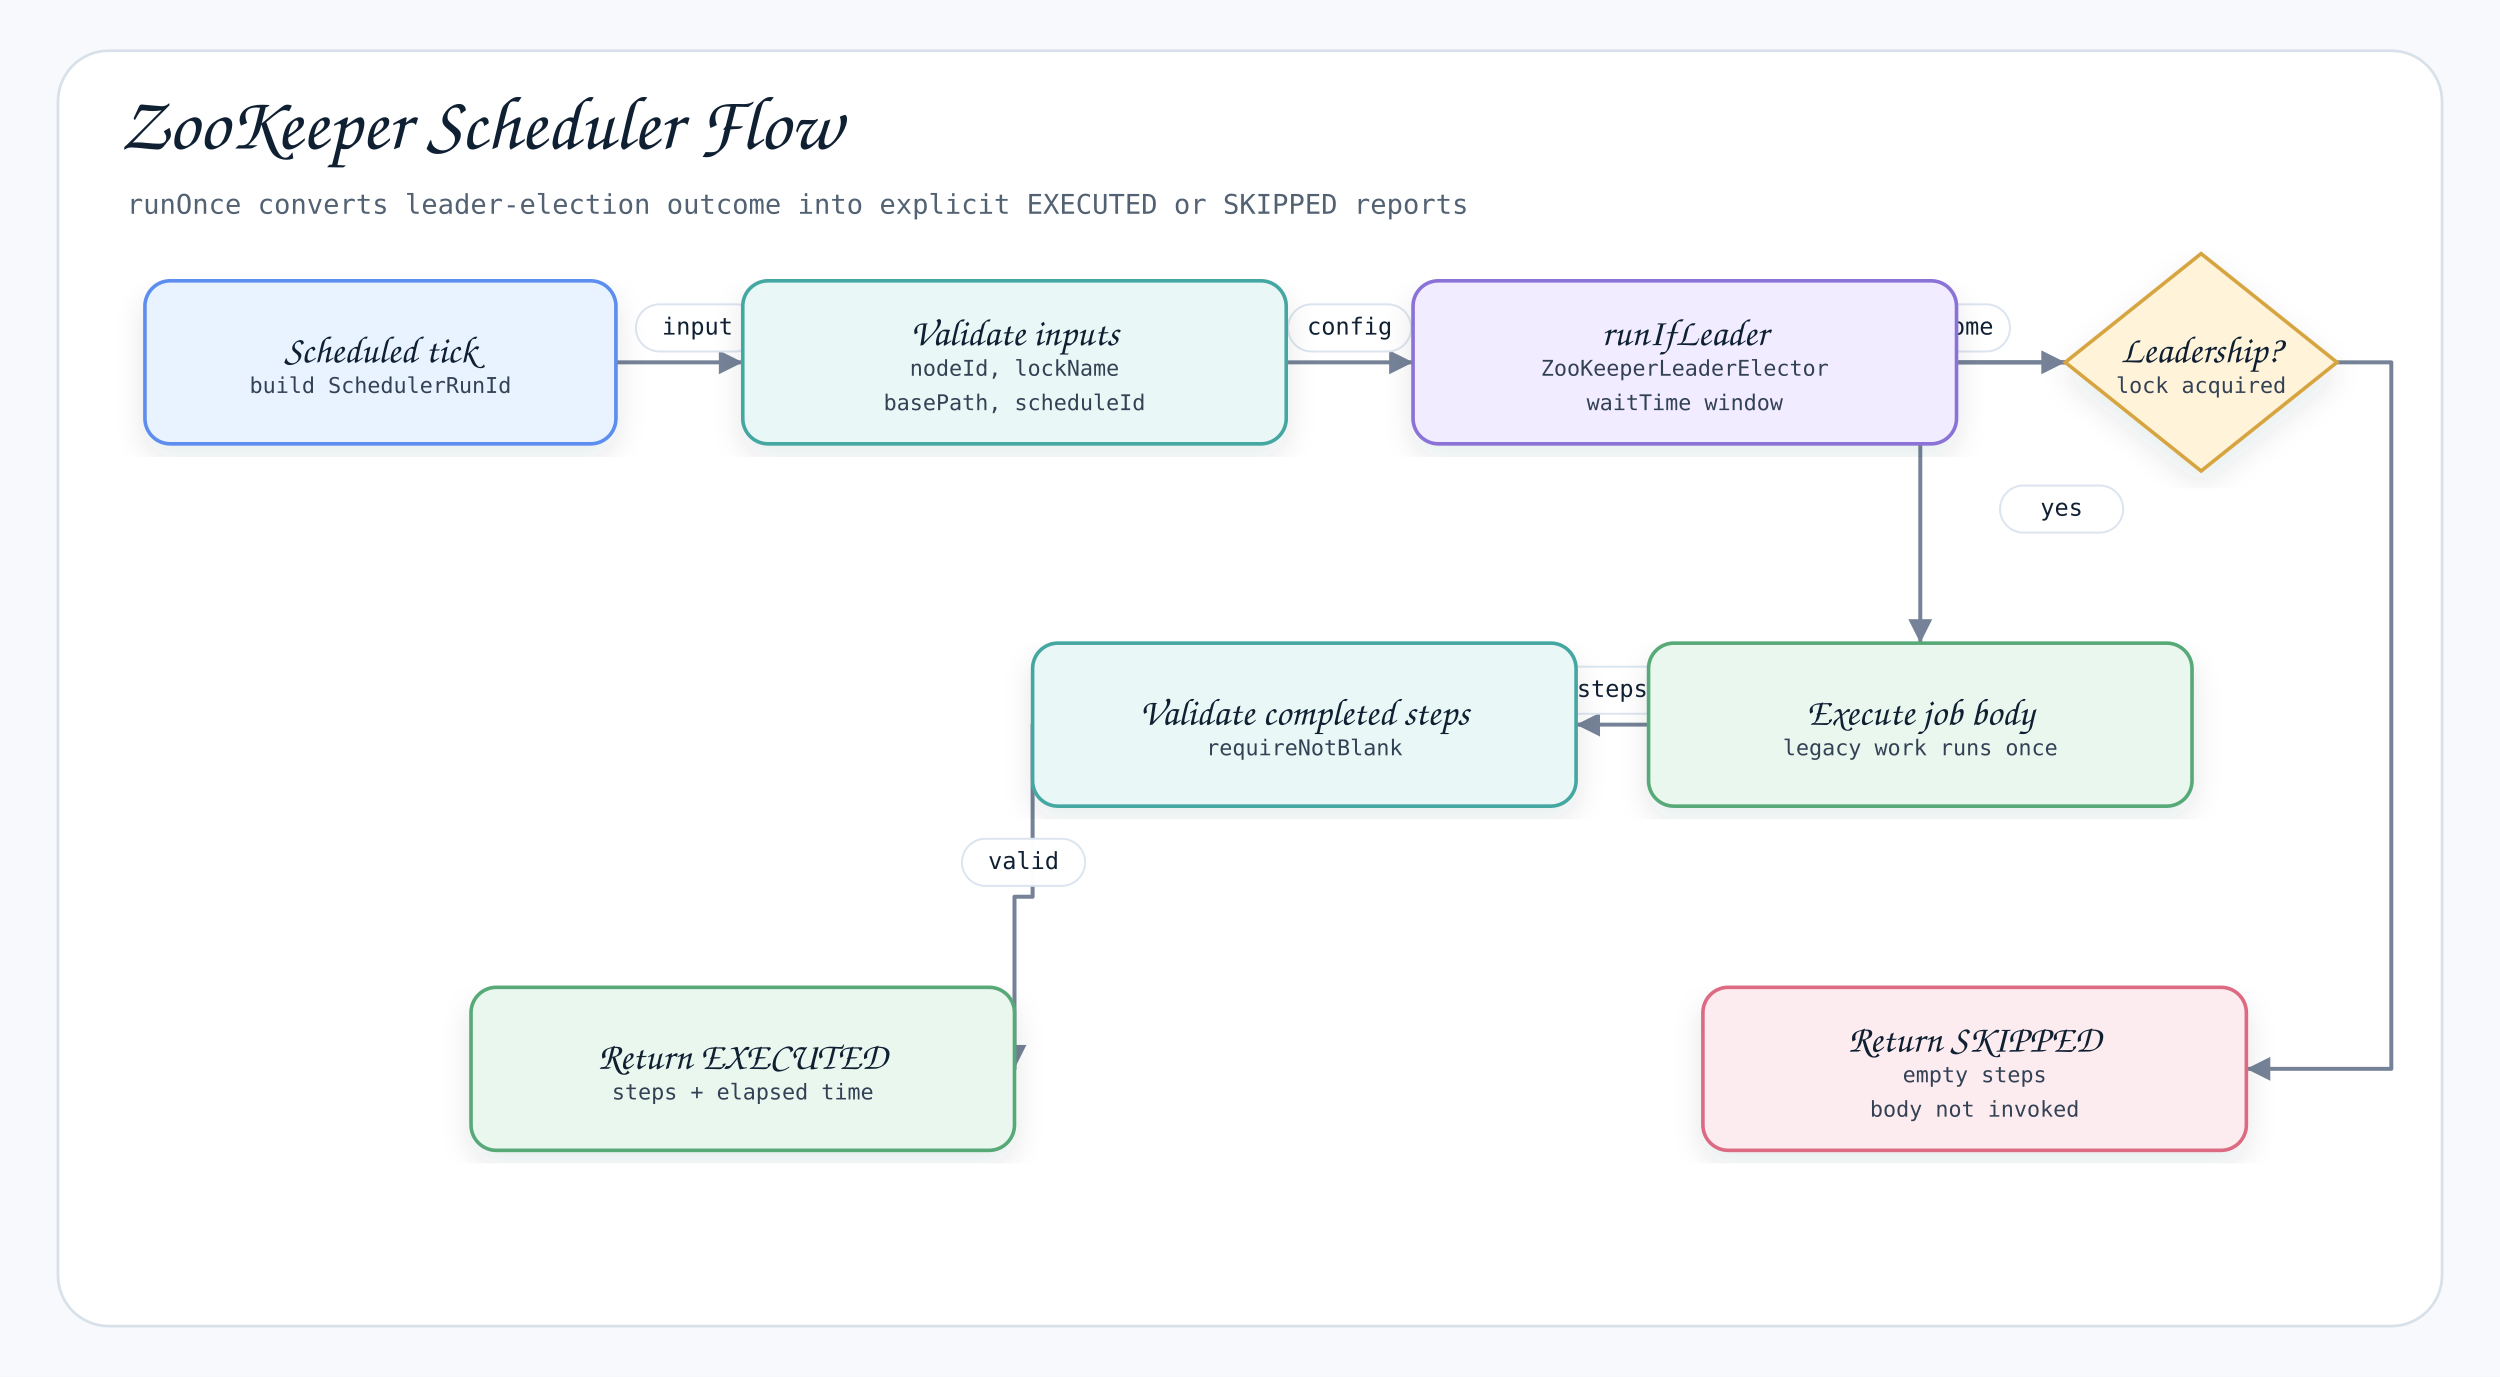
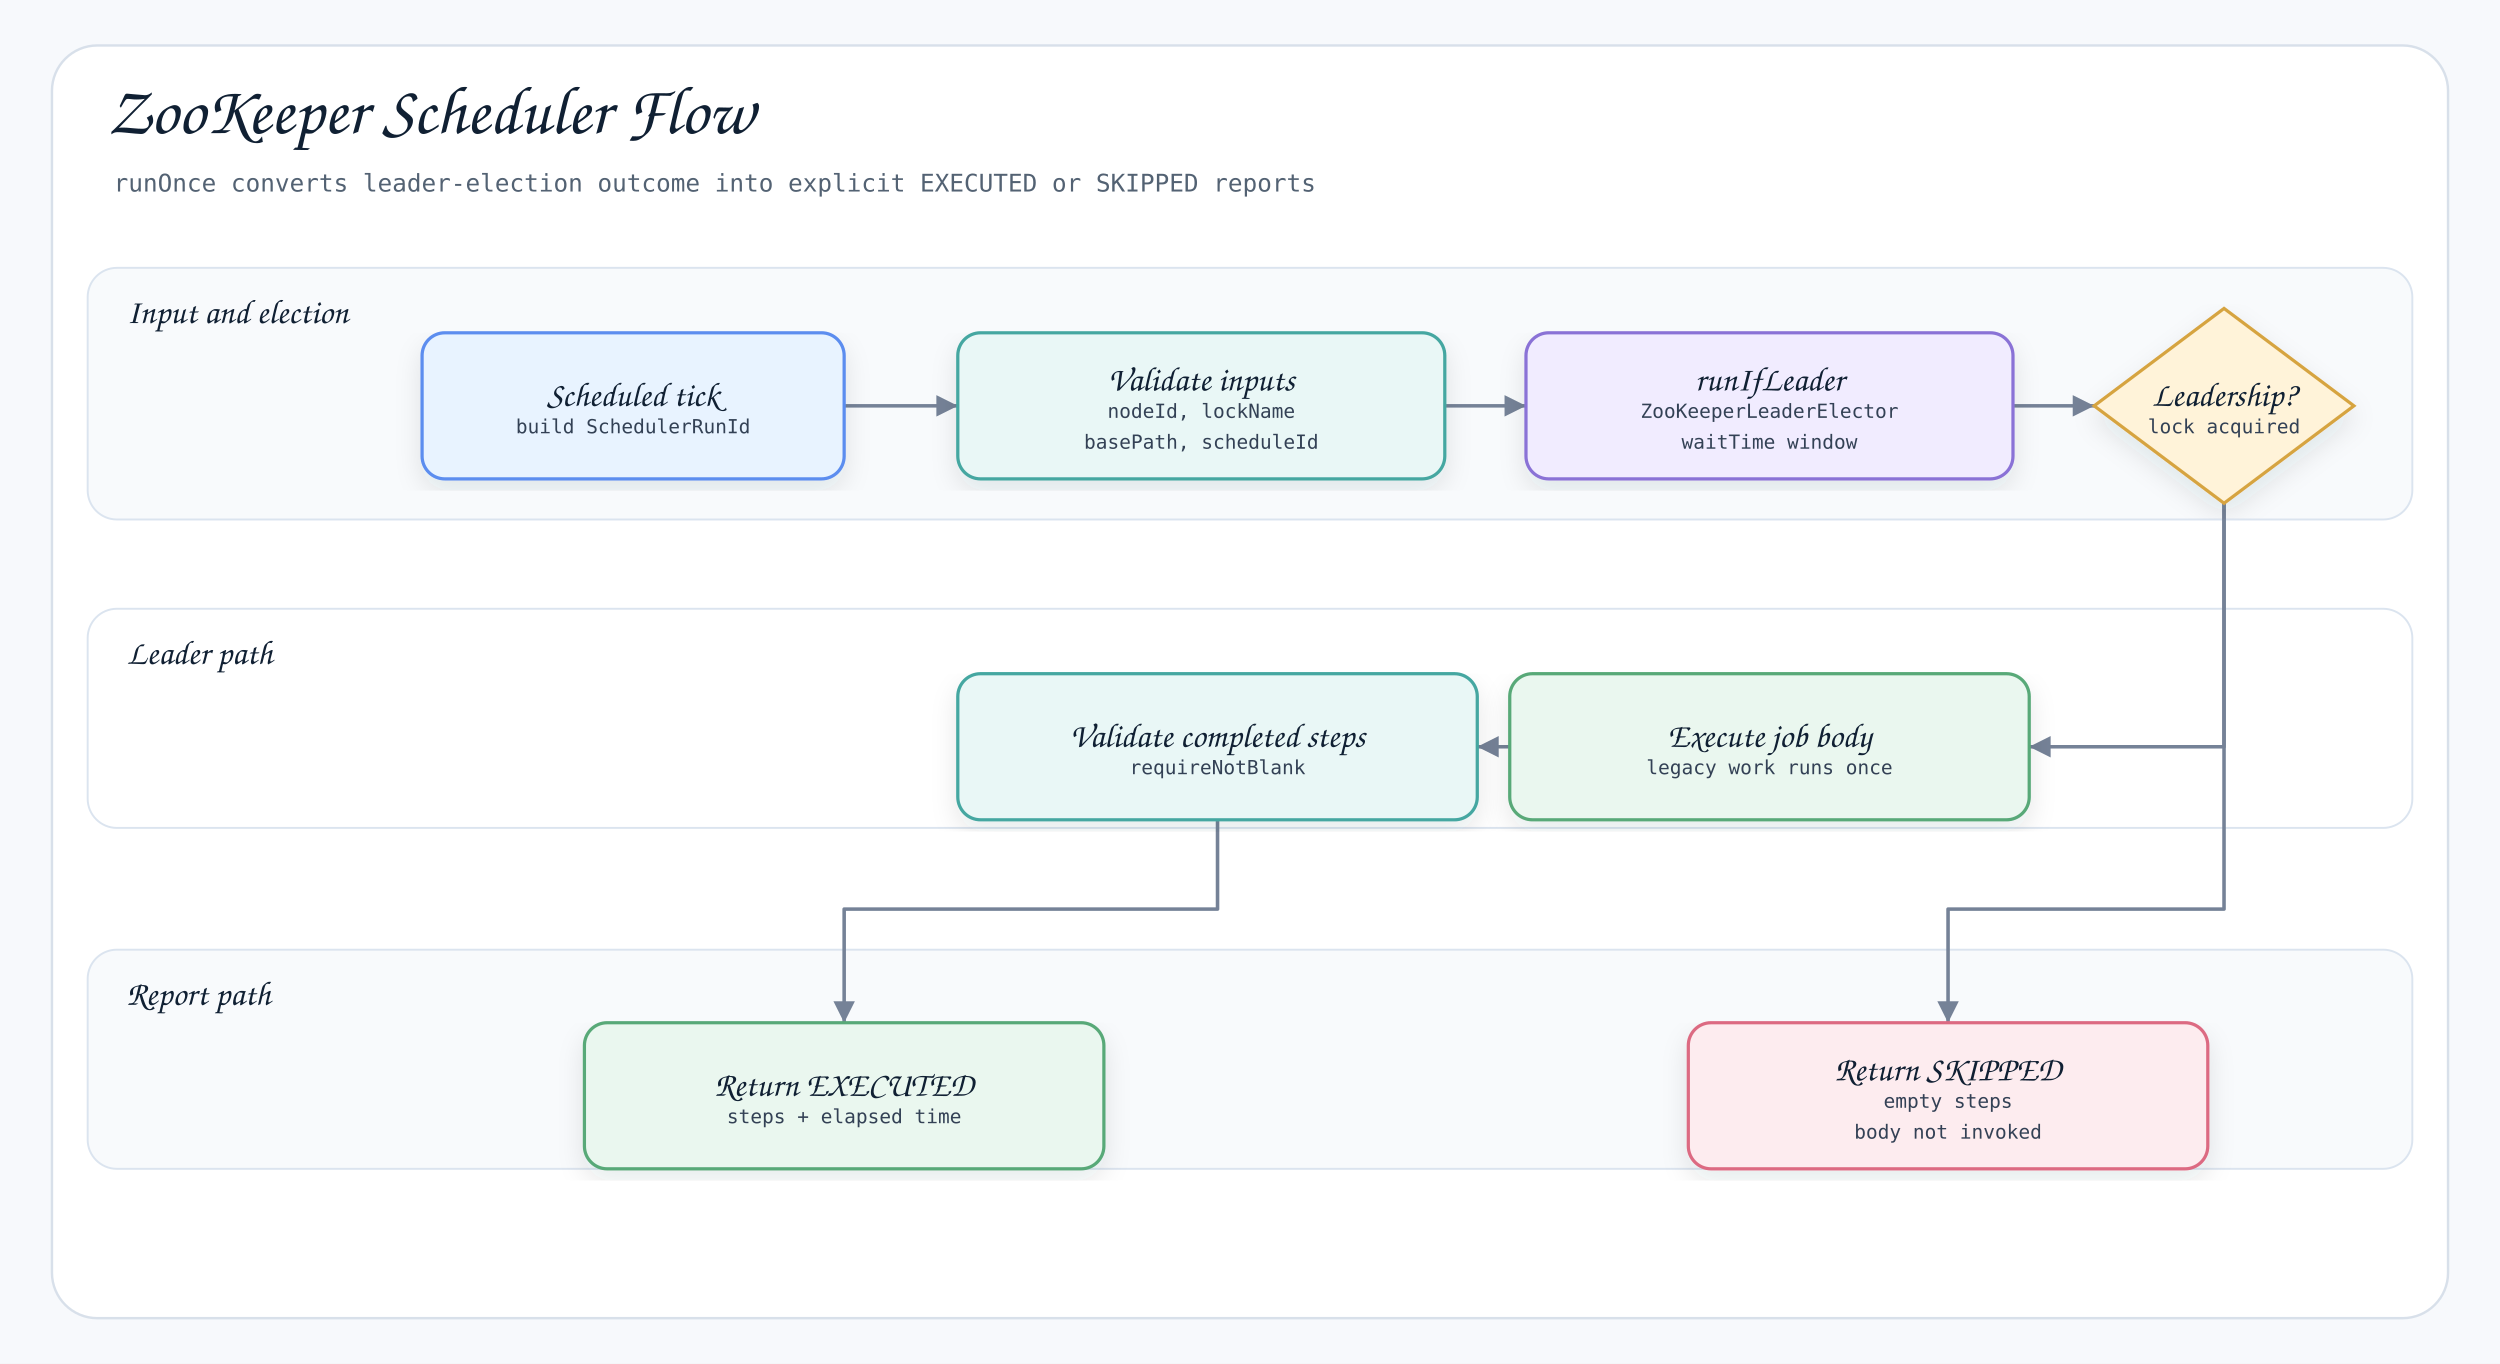
- <svg xmlns="http://www.w3.org/2000/svg" width="1380" height="760" viewBox="0 0 1380 760" role="img" aria-label="ZooKeeper Scheduler Flow">
+ <svg xmlns="http://www.w3.org/2000/svg" width="1540" height="840" viewBox="0 0 1540 840" role="img" aria-label="ZooKeeper Scheduler Flow">
  <defs>
    <filter id="shadow" x="-8%" y="-8%" width="116%" height="116%">
      <feDropShadow dx="0" dy="7" stdDeviation="8" flood-color="#1f2937" flood-opacity="0.10" />
    </filter>
    <marker id="arrow" markerWidth="8" markerHeight="8" refX="7" refY="4" orient="auto" markerUnits="strokeWidth">
      <path d="M 1 1 L 7 4 L 1 7 Z" fill="#758297" />
    </marker>
    <style>
    .canvas{fill:#f7f9fc}
    .frame{fill:#fff;stroke:#d8e0ea;stroke-width:1.5}
    .layer{stroke:#dbe4ef;stroke-width:1.2}
    .title{font-family:"Architects Daughter","Comic Mono","Comic Sans MS",cursive;font-size:42px;font-weight:400;fill:#102033}
    .subtitle{font-family:"Comic Mono","Comic Sans MS",monospace;font-size:15px;font-weight:400;fill:#536273}
    .label{font-family:"Architects Daughter","Comic Mono","Comic Sans MS",cursive;font-size:21px;font-weight:400;fill:#102033}
    .detail{font-family:"Comic Mono","Comic Sans MS",monospace;font-size:12px;font-weight:400;fill:#334155}
    .strong{font-family:"Comic Mono","Comic Sans MS",monospace;font-size:13px;font-weight:400;fill:#102033}
    .card{stroke-width:2;filter:url(#shadow)}
    .line{stroke:#758297;stroke-width:2.2;fill:none;marker-end:url(#arrow);stroke-linecap:round;stroke-linejoin:round}
    .dashed{stroke:#758297;stroke-width:2.2;stroke-dasharray:7 6;fill:none;marker-end:url(#arrow);stroke-linecap:round;stroke-linejoin:round}
    .lifeline{stroke:#b7c2d1;stroke-width:2;stroke-dasharray:10 10}
    .pill{fill:#ffffff;stroke:#dbe4ef;stroke-width:1.1;opacity:.98}
  </style>
  </defs>
-   <rect class="canvas" width="1380" height="760" />
-   <rect class="frame" x="32" y="28" width="1316" height="704" rx="28" />
+   <rect class="canvas" width="1540" height="840" />
+   <rect class="frame" x="32" y="28" width="1476" height="784" rx="28" />
  <text class="title" x="66" y="82">ZooKeeper Scheduler Flow</text>
  <text class="subtitle" x="70" y="118">runOnce converts leader-election outcome into explicit EXECUTED or SKIPPED reports</text>
-   <path class="line" d="M340 200 L375 200 L375 200 L410 200" />
  <g>
-     <rect class="pill" x="351" y="168" width="68" height="26" rx="13" />
-     <text class="strong" x="385" y="181" text-anchor="middle" dominant-baseline="middle">input</text>
+     <rect class="layer" x="54" y="165" width="1432" height="155" rx="18" fill="#F8FAFC" />
+     <text class="label" x="78" y="199">Input and election</text>
  </g>
-   <path class="line" d="M710 200 L745 200 L745 200 L780 200" />
  <g>
-     <rect class="pill" x="711" y="168" width="68" height="26" rx="13" />
-     <text class="strong" x="745" y="181" text-anchor="middle" dominant-baseline="middle">config</text>
+     <rect class="layer" x="54" y="375" width="1432" height="135" rx="18" fill="#FFFFFF" />
+     <text class="label" x="78" y="409">Leader path</text>
  </g>
-   <path class="line" d="M1080 200 L1110 200 L1110 200 L1140 200" />
  <g>
-     <rect class="pill" x="1036.5" y="168" width="73" height="26" rx="13" />
-     <text class="strong" x="1073" y="181" text-anchor="middle" dominant-baseline="middle">outcome</text>
+     <rect class="layer" x="54" y="585" width="1432" height="135" rx="18" fill="#F8FAFC" />
+     <text class="label" x="78" y="619">Report path</text>
  </g>
-   <path class="line" d="M1140 200 L1060 200 L1060 355" />
-   <g>
-     <rect class="pill" x="1104" y="268" width="68" height="26" rx="13" />
-     <text class="strong" x="1138" y="281" text-anchor="middle" dominant-baseline="middle">yes</text>
-   </g>
-   <path class="line" d="M910 400 L890 400 L890 400 L870 400" />
-   <g>
-     <rect class="pill" x="856" y="368" width="68" height="26" rx="13" />
-     <text class="strong" x="890" y="381" text-anchor="middle" dominant-baseline="middle">steps</text>
-   </g>
-   <path class="line" d="M570 400 L570 495 L560 495 L560 590" />
-   <g>
-     <rect class="pill" x="531" y="463" width="68" height="26" rx="13" />
-     <text class="strong" x="565" y="476" text-anchor="middle" dominant-baseline="middle">valid</text>
-   </g>
-   <path class="line" d="M1290 200 L1320 200 L1320 590 L1240 590" />
-   <g>
-     <rect class="pill" x="1119" y="363" width="68" height="26" rx="13" />
-     <text class="strong" x="1153" y="376" text-anchor="middle" dominant-baseline="middle">no</text>
-   </g>
+   <path class="line" d="M520 250 L555 250 L555 250 L590 250" />
+   <path class="line" d="M890 250 L915 250 L915 250 L940 250" />
+   <path class="line" d="M1240 250 L1265 250 L1265 250 L1290 250" />
+   <path class="line" d="M1370 310 L1370 460 L1250 460" />
+   <path class="line" d="M930 460 L920 460 L920 460 L910 460" />
+   <path class="line" d="M750 505 L750 560 L520 560 L520 630" />
+   <path class="line" d="M1370 310 L1370 560 L1200 560 L1200 630" />
  <g id="start">
-     <rect class="card" x="80" y="155" width="260" height="90" rx="14" fill="#E8F3FF" stroke="#5B8DEF" />
-     <text class="label" x="210" y="194.5" text-anchor="middle" dominant-baseline="middle">Scheduled tick</text>
-     <text class="detail" x="210" y="213.5" text-anchor="middle" dominant-baseline="middle">build SchedulerRunId</text>
+     <rect class="card" x="260" y="205" width="260" height="90" rx="14" fill="#E8F3FF" stroke="#5B8DEF" />
+     <text class="label" x="390" y="244.5" text-anchor="middle" dominant-baseline="middle">Scheduled tick</text>
+     <text class="detail" x="390" y="263.5" text-anchor="middle" dominant-baseline="middle">build SchedulerRunId</text>
  </g>
  <g id="config">
-     <rect class="card" x="410" y="155" width="300" height="90" rx="14" fill="#E9F7F6" stroke="#45A7A1" />
-     <text class="label" x="560" y="185" text-anchor="middle" dominant-baseline="middle">Validate inputs</text>
-     <text class="detail" x="560" y="204" text-anchor="middle" dominant-baseline="middle">nodeId, lockName</text>
-     <text class="detail" x="560" y="223" text-anchor="middle" dominant-baseline="middle">basePath, scheduleId</text>
+     <rect class="card" x="590" y="205" width="300" height="90" rx="14" fill="#E9F7F6" stroke="#45A7A1" />
+     <text class="label" x="740" y="235" text-anchor="middle" dominant-baseline="middle">Validate inputs</text>
+     <text class="detail" x="740" y="254" text-anchor="middle" dominant-baseline="middle">nodeId, lockName</text>
+     <text class="detail" x="740" y="273" text-anchor="middle" dominant-baseline="middle">basePath, scheduleId</text>
  </g>
  <g id="elect">
-     <rect class="card" x="780" y="155" width="300" height="90" rx="14" fill="#F1ECFF" stroke="#8A72D6" />
-     <text class="label" x="930" y="185" text-anchor="middle" dominant-baseline="middle">runIfLeader</text>
-     <text class="detail" x="930" y="204" text-anchor="middle" dominant-baseline="middle">ZooKeeperLeaderElector</text>
-     <text class="detail" x="930" y="223" text-anchor="middle" dominant-baseline="middle">waitTime window</text>
+     <rect class="card" x="940" y="205" width="300" height="90" rx="14" fill="#F1ECFF" stroke="#8A72D6" />
+     <text class="label" x="1090" y="235" text-anchor="middle" dominant-baseline="middle">runIfLeader</text>
+     <text class="detail" x="1090" y="254" text-anchor="middle" dominant-baseline="middle">ZooKeeperLeaderElector</text>
+     <text class="detail" x="1090" y="273" text-anchor="middle" dominant-baseline="middle">waitTime window</text>
  </g>
  <g id="decision">
-     <path class="card" d="M1215 140 L1290 200 L1215 260 L1140 200 Z" fill="#FFF3D9" stroke="#D6A441" />
-     <text class="label" x="1215" y="194.5" text-anchor="middle" dominant-baseline="middle">Leadership?</text>
-     <text class="detail" x="1215" y="213.5" text-anchor="middle" dominant-baseline="middle">lock acquired</text>
+     <path class="card" d="M1370 190 L1450 250 L1370 310 L1290 250 Z" fill="#FFF3D9" stroke="#D6A441" />
+     <text class="label" x="1370" y="244.5" text-anchor="middle" dominant-baseline="middle">Leadership?</text>
+     <text class="detail" x="1370" y="263.5" text-anchor="middle" dominant-baseline="middle">lock acquired</text>
  </g>
  <g id="execute">
-     <rect class="card" x="910" y="355" width="300" height="90" rx="14" fill="#EAF7EF" stroke="#58A978" />
-     <text class="label" x="1060" y="394.5" text-anchor="middle" dominant-baseline="middle">Execute job body</text>
-     <text class="detail" x="1060" y="413.5" text-anchor="middle" dominant-baseline="middle">legacy work runs once</text>
+     <rect class="card" x="930" y="415" width="320" height="90" rx="14" fill="#EAF7EF" stroke="#58A978" />
+     <text class="label" x="1090" y="454.5" text-anchor="middle" dominant-baseline="middle">Execute job body</text>
+     <text class="detail" x="1090" y="473.5" text-anchor="middle" dominant-baseline="middle">legacy work runs once</text>
  </g>
  <g id="steps">
-     <rect class="card" x="570" y="355" width="300" height="90" rx="14" fill="#E9F7F6" stroke="#45A7A1" />
-     <text class="label" x="720" y="394.5" text-anchor="middle" dominant-baseline="middle">Validate completed steps</text>
-     <text class="detail" x="720" y="413.5" text-anchor="middle" dominant-baseline="middle">requireNotBlank</text>
+     <rect class="card" x="590" y="415" width="320" height="90" rx="14" fill="#E9F7F6" stroke="#45A7A1" />
+     <text class="label" x="750" y="454.5" text-anchor="middle" dominant-baseline="middle">Validate completed steps</text>
+     <text class="detail" x="750" y="473.5" text-anchor="middle" dominant-baseline="middle">requireNotBlank</text>
  </g>
  <g id="executed">
-     <rect class="card" x="260" y="545" width="300" height="90" rx="14" fill="#EAF7EF" stroke="#58A978" />
-     <text class="label" x="410" y="584.5" text-anchor="middle" dominant-baseline="middle">Return EXECUTED</text>
-     <text class="detail" x="410" y="603.5" text-anchor="middle" dominant-baseline="middle">steps + elapsed time</text>
+     <rect class="card" x="360" y="630" width="320" height="90" rx="14" fill="#EAF7EF" stroke="#58A978" />
+     <text class="label" x="520" y="669.5" text-anchor="middle" dominant-baseline="middle">Return EXECUTED</text>
+     <text class="detail" x="520" y="688.5" text-anchor="middle" dominant-baseline="middle">steps + elapsed time</text>
  </g>
  <g id="skipped">
-     <rect class="card" x="940" y="545" width="300" height="90" rx="14" fill="#FDECEF" stroke="#DC6B82" />
-     <text class="label" x="1090" y="575" text-anchor="middle" dominant-baseline="middle">Return SKIPPED</text>
-     <text class="detail" x="1090" y="594" text-anchor="middle" dominant-baseline="middle">empty steps</text>
-     <text class="detail" x="1090" y="613" text-anchor="middle" dominant-baseline="middle">body not invoked</text>
+     <rect class="card" x="1040" y="630" width="320" height="90" rx="14" fill="#FDECEF" stroke="#DC6B82" />
+     <text class="label" x="1200" y="660" text-anchor="middle" dominant-baseline="middle">Return SKIPPED</text>
+     <text class="detail" x="1200" y="679" text-anchor="middle" dominant-baseline="middle">empty steps</text>
+     <text class="detail" x="1200" y="698" text-anchor="middle" dominant-baseline="middle">body not invoked</text>
  </g>
</svg>
